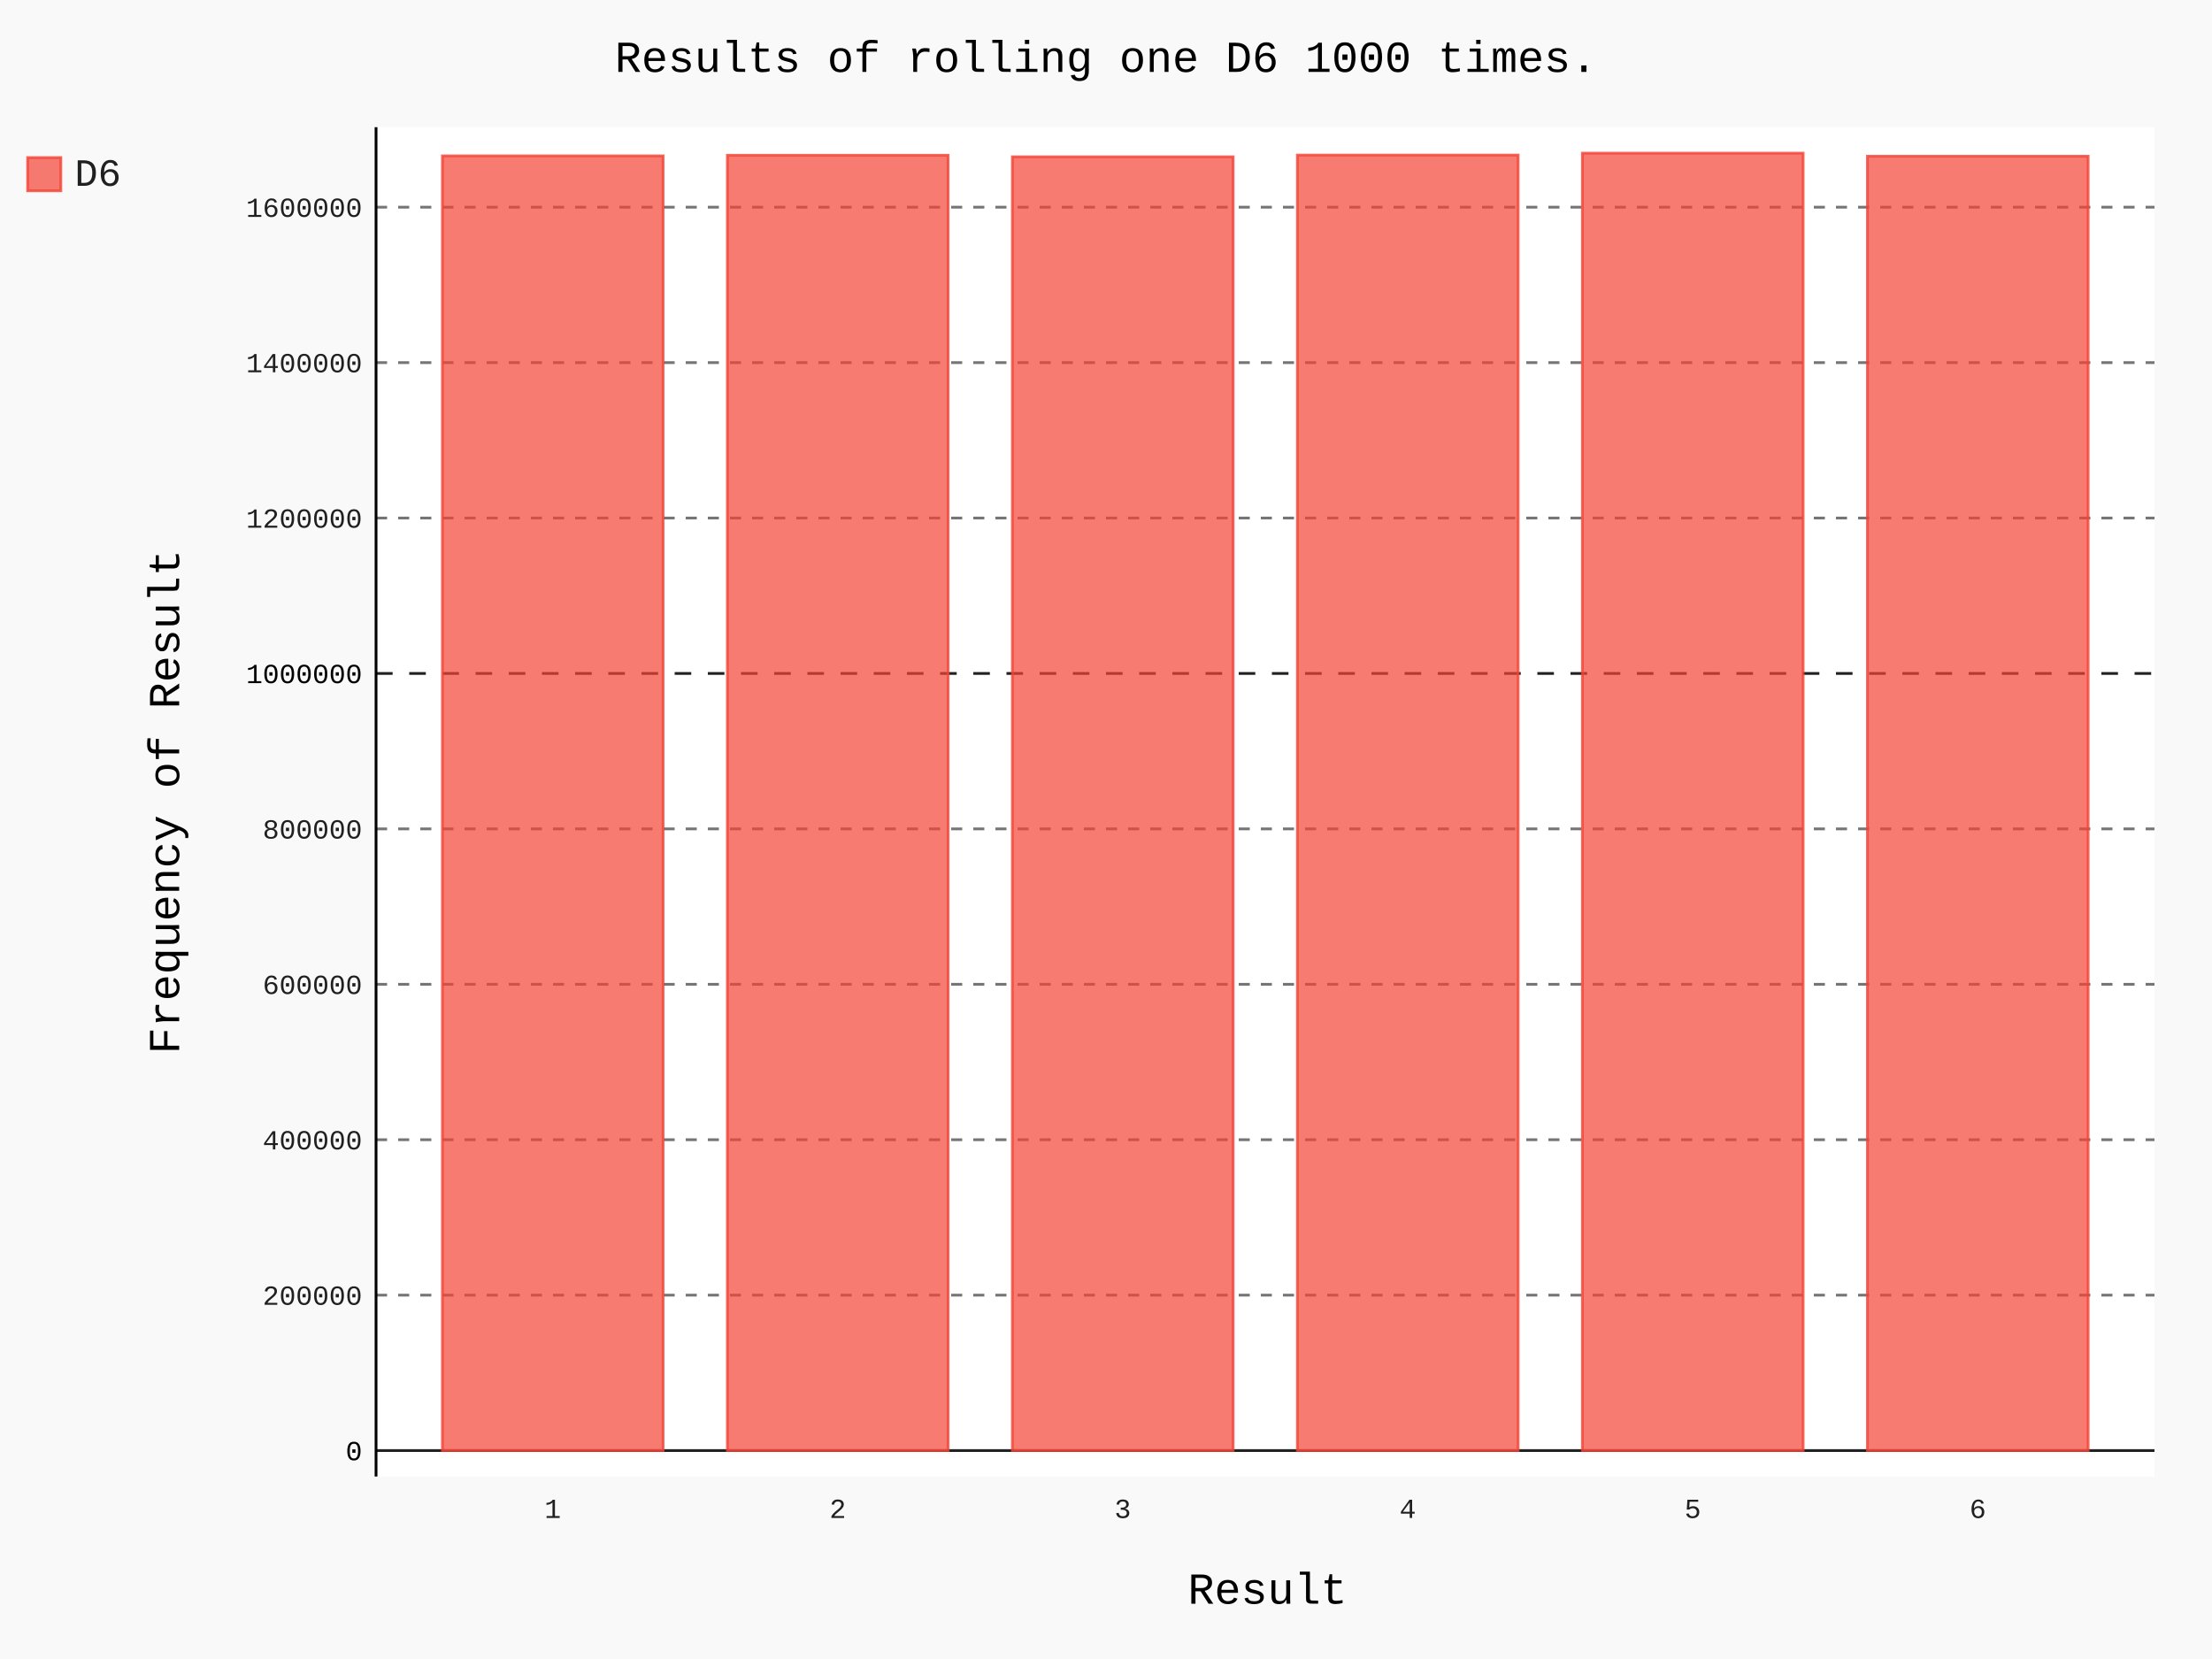
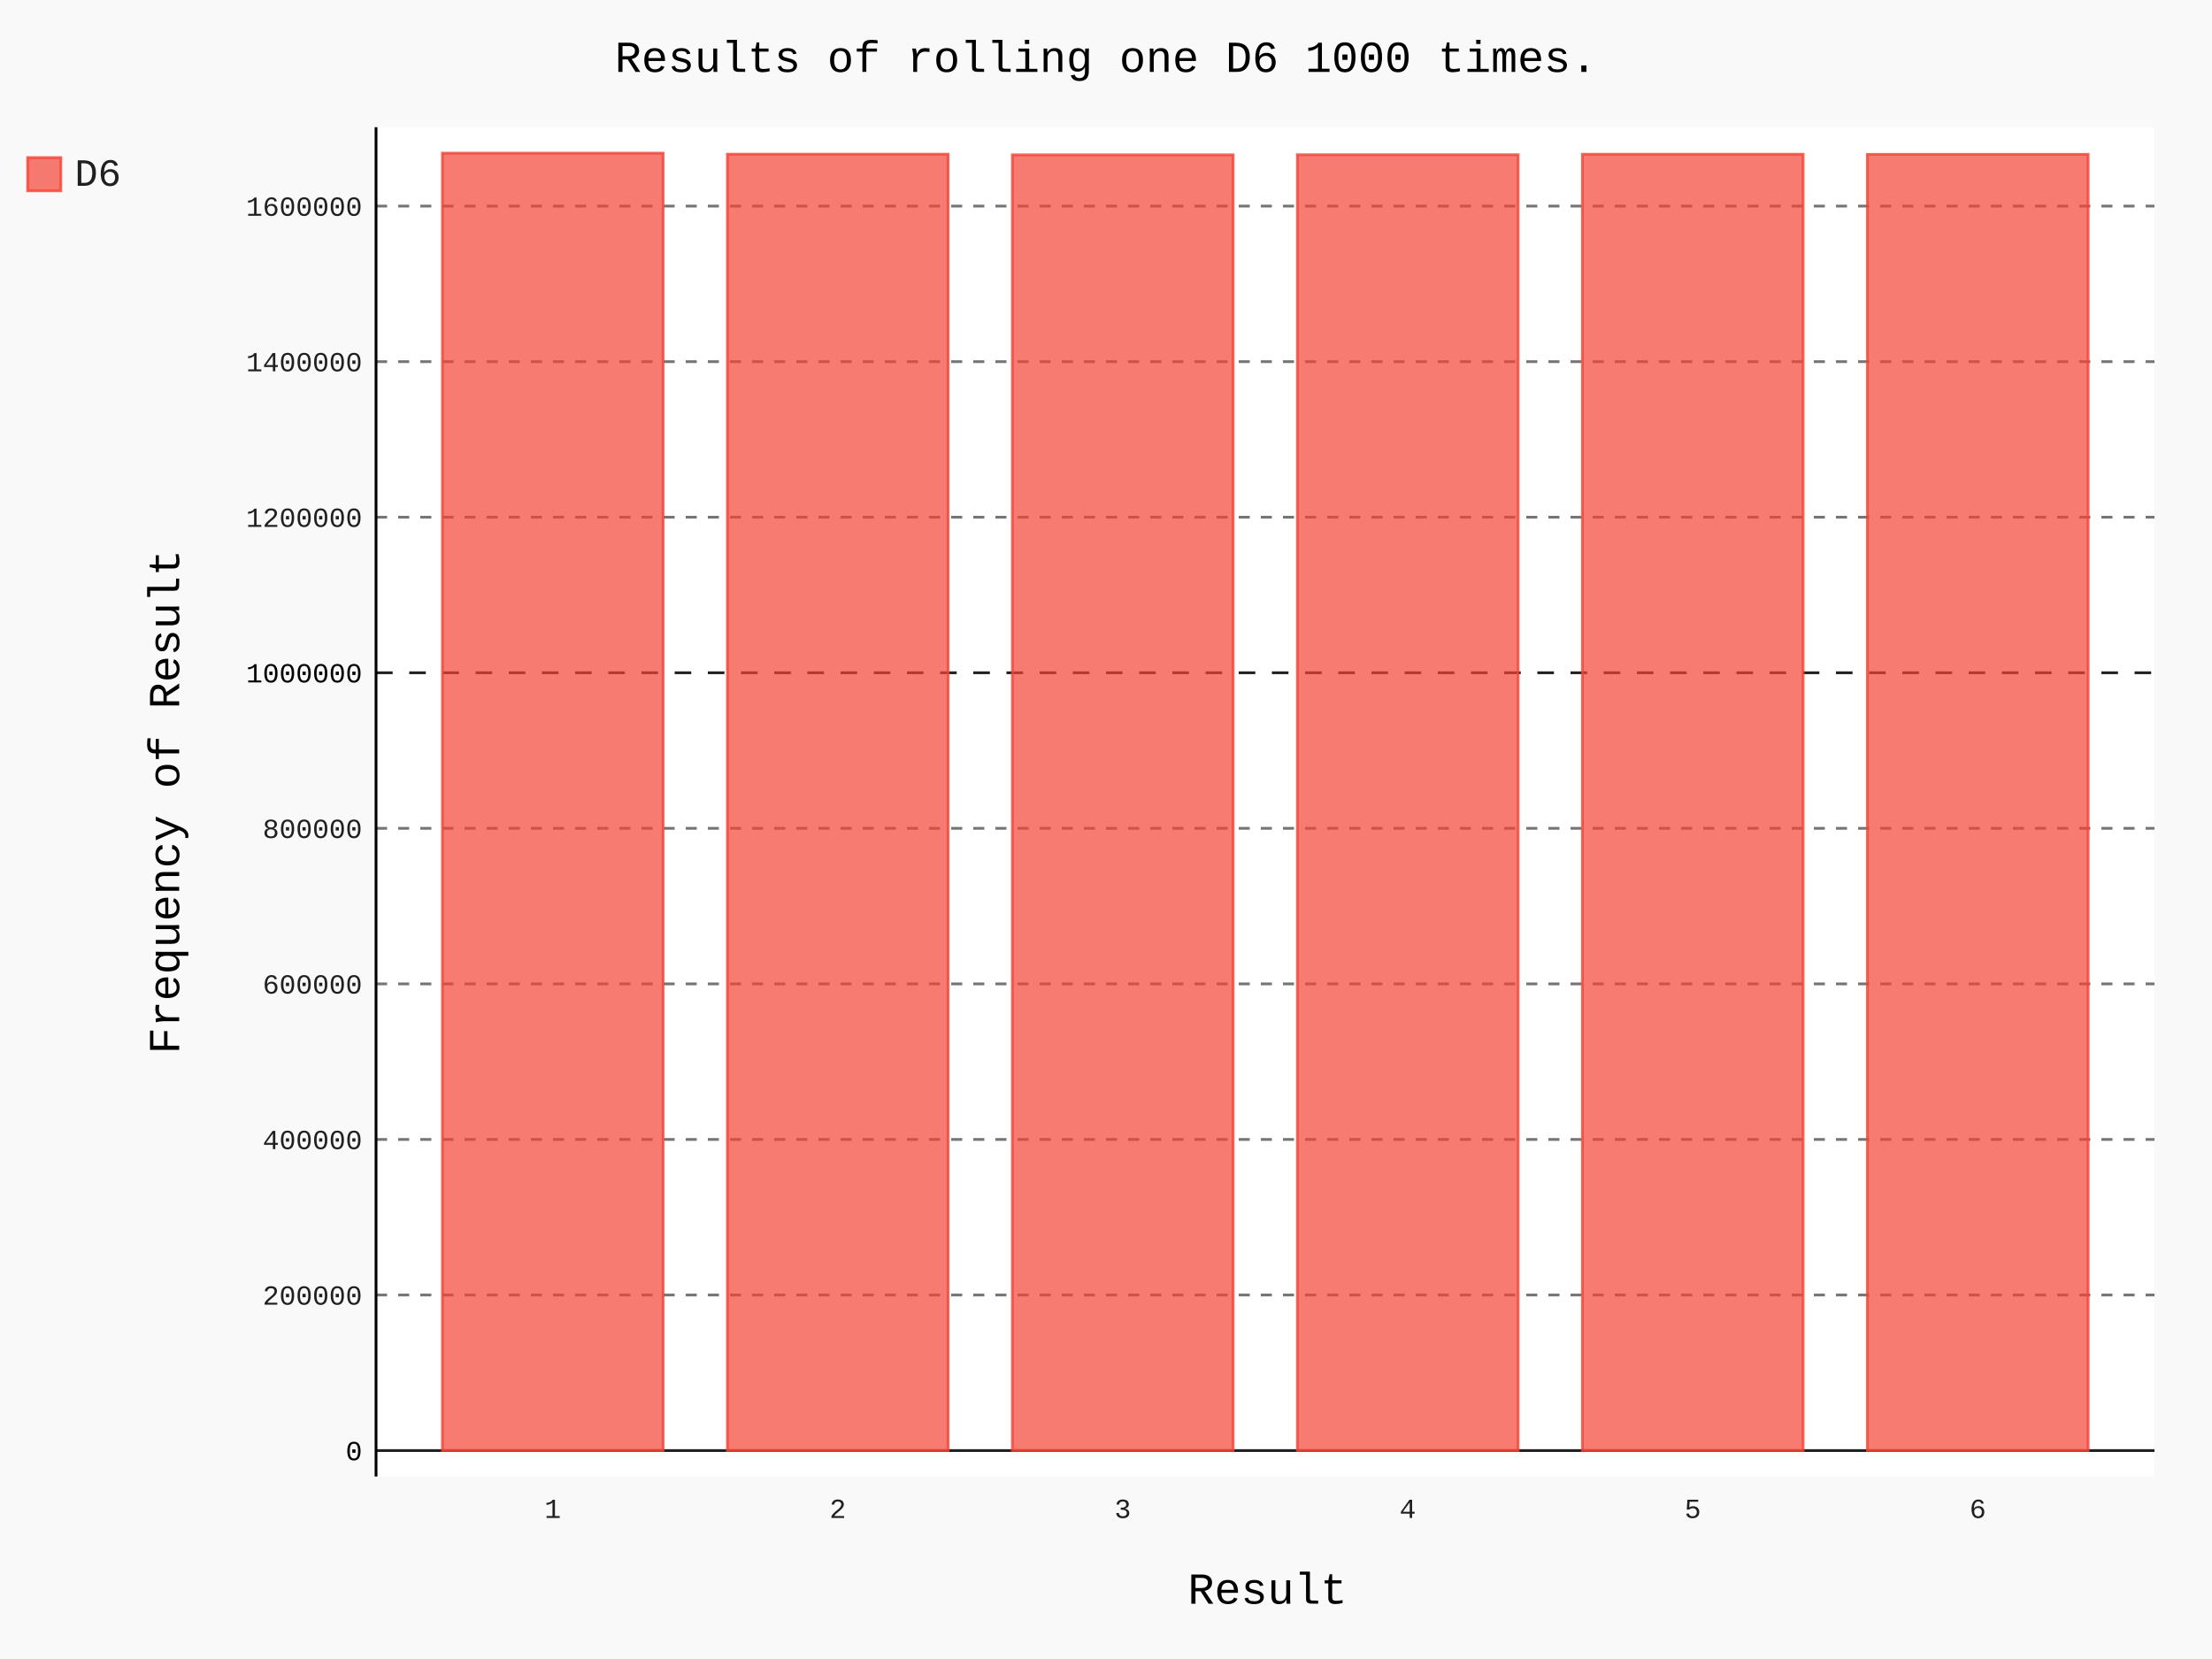
- <svg xmlns="http://www.w3.org/2000/svg" class="pygal-chart" id="chart-be39cfd6-a7af-4761-a800-a57a09c6b459" viewBox="0 0 800 600">
+ <svg xmlns="http://www.w3.org/2000/svg" class="pygal-chart" id="chart-601a6da5-5729-4fc1-b816-45254e5a2b9c" viewBox="0 0 800 600">
  <defs>
-     <style type="text/css">#chart-be39cfd6-a7af-4761-a800-a57a09c6b459{-webkit-user-select:none;-webkit-font-smoothing:antialiased;font-family:Consolas,"Liberation Mono",Menlo,Courier,monospace}#chart-be39cfd6-a7af-4761-a800-a57a09c6b459 .title{font-family:Consolas,"Liberation Mono",Menlo,Courier,monospace;font-size:16px}#chart-be39cfd6-a7af-4761-a800-a57a09c6b459 .legends .legend text{font-family:Consolas,"Liberation Mono",Menlo,Courier,monospace;font-size:14px}#chart-be39cfd6-a7af-4761-a800-a57a09c6b459 .axis text{font-family:Consolas,"Liberation Mono",Menlo,Courier,monospace;font-size:10px}#chart-be39cfd6-a7af-4761-a800-a57a09c6b459 .axis text.major{font-family:Consolas,"Liberation Mono",Menlo,Courier,monospace;font-size:10px}#chart-be39cfd6-a7af-4761-a800-a57a09c6b459 .text-overlay text.value{font-family:Consolas,"Liberation Mono",Menlo,Courier,monospace;font-size:16px}#chart-be39cfd6-a7af-4761-a800-a57a09c6b459 .text-overlay text.label{font-family:Consolas,"Liberation Mono",Menlo,Courier,monospace;font-size:10px}#chart-be39cfd6-a7af-4761-a800-a57a09c6b459 .tooltip{font-family:Consolas,"Liberation Mono",Menlo,Courier,monospace;font-size:14px}#chart-be39cfd6-a7af-4761-a800-a57a09c6b459 text.no_data{font-family:Consolas,"Liberation Mono",Menlo,Courier,monospace;font-size:64px}
- #chart-be39cfd6-a7af-4761-a800-a57a09c6b459{background-color:rgba(249,249,249,1)}#chart-be39cfd6-a7af-4761-a800-a57a09c6b459 path,#chart-be39cfd6-a7af-4761-a800-a57a09c6b459 line,#chart-be39cfd6-a7af-4761-a800-a57a09c6b459 rect,#chart-be39cfd6-a7af-4761-a800-a57a09c6b459 circle{-webkit-transition:150ms;-moz-transition:150ms;transition:150ms}#chart-be39cfd6-a7af-4761-a800-a57a09c6b459 .graph &gt; .background{fill:rgba(249,249,249,1)}#chart-be39cfd6-a7af-4761-a800-a57a09c6b459 .plot &gt; .background{fill:rgba(255,255,255,1)}#chart-be39cfd6-a7af-4761-a800-a57a09c6b459 .graph{fill:rgba(0,0,0,.87)}#chart-be39cfd6-a7af-4761-a800-a57a09c6b459 text.no_data{fill:rgba(0,0,0,1)}#chart-be39cfd6-a7af-4761-a800-a57a09c6b459 .title{fill:rgba(0,0,0,1)}#chart-be39cfd6-a7af-4761-a800-a57a09c6b459 .legends .legend text{fill:rgba(0,0,0,.87)}#chart-be39cfd6-a7af-4761-a800-a57a09c6b459 .legends .legend:hover text{fill:rgba(0,0,0,1)}#chart-be39cfd6-a7af-4761-a800-a57a09c6b459 .axis .line{stroke:rgba(0,0,0,1)}#chart-be39cfd6-a7af-4761-a800-a57a09c6b459 .axis .guide.line{stroke:rgba(0,0,0,.54)}#chart-be39cfd6-a7af-4761-a800-a57a09c6b459 .axis .major.line{stroke:rgba(0,0,0,.87)}#chart-be39cfd6-a7af-4761-a800-a57a09c6b459 .axis text.major{fill:rgba(0,0,0,1)}#chart-be39cfd6-a7af-4761-a800-a57a09c6b459 .axis.y .guides:hover .guide.line,#chart-be39cfd6-a7af-4761-a800-a57a09c6b459 .line-graph .axis.x .guides:hover .guide.line,#chart-be39cfd6-a7af-4761-a800-a57a09c6b459 .stackedline-graph .axis.x .guides:hover .guide.line,#chart-be39cfd6-a7af-4761-a800-a57a09c6b459 .xy-graph .axis.x .guides:hover .guide.line{stroke:rgba(0,0,0,1)}#chart-be39cfd6-a7af-4761-a800-a57a09c6b459 .axis .guides:hover text{fill:rgba(0,0,0,1)}#chart-be39cfd6-a7af-4761-a800-a57a09c6b459 .reactive{fill-opacity:.7;stroke-opacity:.8}#chart-be39cfd6-a7af-4761-a800-a57a09c6b459 .ci{stroke:rgba(0,0,0,.87)}#chart-be39cfd6-a7af-4761-a800-a57a09c6b459 .reactive.active,#chart-be39cfd6-a7af-4761-a800-a57a09c6b459 .active .reactive{fill-opacity:.8;stroke-opacity:.9;stroke-width:4}#chart-be39cfd6-a7af-4761-a800-a57a09c6b459 .ci .reactive.active{stroke-width:1.5}#chart-be39cfd6-a7af-4761-a800-a57a09c6b459 .series text{fill:rgba(0,0,0,1)}#chart-be39cfd6-a7af-4761-a800-a57a09c6b459 .tooltip rect{fill:rgba(255,255,255,1);stroke:rgba(0,0,0,1);-webkit-transition:opacity 150ms;-moz-transition:opacity 150ms;transition:opacity 150ms}#chart-be39cfd6-a7af-4761-a800-a57a09c6b459 .tooltip .label{fill:rgba(0,0,0,.87)}#chart-be39cfd6-a7af-4761-a800-a57a09c6b459 .tooltip .label{fill:rgba(0,0,0,.87)}#chart-be39cfd6-a7af-4761-a800-a57a09c6b459 .tooltip .legend{font-size:.8em;fill:rgba(0,0,0,.54)}#chart-be39cfd6-a7af-4761-a800-a57a09c6b459 .tooltip .x_label{font-size:.6em;fill:rgba(0,0,0,1)}#chart-be39cfd6-a7af-4761-a800-a57a09c6b459 .tooltip .xlink{font-size:.5em;text-decoration:underline}#chart-be39cfd6-a7af-4761-a800-a57a09c6b459 .tooltip .value{font-size:1.5em}#chart-be39cfd6-a7af-4761-a800-a57a09c6b459 .bound{font-size:.5em}#chart-be39cfd6-a7af-4761-a800-a57a09c6b459 .max-value{font-size:.75em;fill:rgba(0,0,0,.54)}#chart-be39cfd6-a7af-4761-a800-a57a09c6b459 .map-element{fill:rgba(255,255,255,1);stroke:rgba(0,0,0,.54) !important}#chart-be39cfd6-a7af-4761-a800-a57a09c6b459 .map-element .reactive{fill-opacity:inherit;stroke-opacity:inherit}#chart-be39cfd6-a7af-4761-a800-a57a09c6b459 .color-0,#chart-be39cfd6-a7af-4761-a800-a57a09c6b459 .color-0 a:visited{stroke:#F44336;fill:#F44336}#chart-be39cfd6-a7af-4761-a800-a57a09c6b459 .text-overlay .color-0 text{fill:black}
- #chart-be39cfd6-a7af-4761-a800-a57a09c6b459 text.no_data{text-anchor:middle}#chart-be39cfd6-a7af-4761-a800-a57a09c6b459 .guide.line{fill:none}#chart-be39cfd6-a7af-4761-a800-a57a09c6b459 .centered{text-anchor:middle}#chart-be39cfd6-a7af-4761-a800-a57a09c6b459 .title{text-anchor:middle}#chart-be39cfd6-a7af-4761-a800-a57a09c6b459 .legends .legend text{fill-opacity:1}#chart-be39cfd6-a7af-4761-a800-a57a09c6b459 .axis.x text{text-anchor:middle}#chart-be39cfd6-a7af-4761-a800-a57a09c6b459 .axis.x:not(.web) text[transform]{text-anchor:start}#chart-be39cfd6-a7af-4761-a800-a57a09c6b459 .axis.x:not(.web) text[transform].backwards{text-anchor:end}#chart-be39cfd6-a7af-4761-a800-a57a09c6b459 .axis.y text{text-anchor:end}#chart-be39cfd6-a7af-4761-a800-a57a09c6b459 .axis.y text[transform].backwards{text-anchor:start}#chart-be39cfd6-a7af-4761-a800-a57a09c6b459 .axis.y2 text{text-anchor:start}#chart-be39cfd6-a7af-4761-a800-a57a09c6b459 .axis.y2 text[transform].backwards{text-anchor:end}#chart-be39cfd6-a7af-4761-a800-a57a09c6b459 .axis .guide.line{stroke-dasharray:4,4}#chart-be39cfd6-a7af-4761-a800-a57a09c6b459 .axis .major.guide.line{stroke-dasharray:6,6}#chart-be39cfd6-a7af-4761-a800-a57a09c6b459 .horizontal .axis.y .guide.line,#chart-be39cfd6-a7af-4761-a800-a57a09c6b459 .horizontal .axis.y2 .guide.line,#chart-be39cfd6-a7af-4761-a800-a57a09c6b459 .vertical .axis.x .guide.line{opacity:0}#chart-be39cfd6-a7af-4761-a800-a57a09c6b459 .horizontal .axis.always_show .guide.line,#chart-be39cfd6-a7af-4761-a800-a57a09c6b459 .vertical .axis.always_show .guide.line{opacity:1 !important}#chart-be39cfd6-a7af-4761-a800-a57a09c6b459 .axis.y .guides:hover .guide.line,#chart-be39cfd6-a7af-4761-a800-a57a09c6b459 .axis.y2 .guides:hover .guide.line,#chart-be39cfd6-a7af-4761-a800-a57a09c6b459 .axis.x .guides:hover .guide.line{opacity:1}#chart-be39cfd6-a7af-4761-a800-a57a09c6b459 .axis .guides:hover text{opacity:1}#chart-be39cfd6-a7af-4761-a800-a57a09c6b459 .nofill{fill:none}#chart-be39cfd6-a7af-4761-a800-a57a09c6b459 .subtle-fill{fill-opacity:.2}#chart-be39cfd6-a7af-4761-a800-a57a09c6b459 .dot{stroke-width:1px;fill-opacity:1}#chart-be39cfd6-a7af-4761-a800-a57a09c6b459 .dot.active{stroke-width:5px}#chart-be39cfd6-a7af-4761-a800-a57a09c6b459 .dot.negative{fill:transparent}#chart-be39cfd6-a7af-4761-a800-a57a09c6b459 text,#chart-be39cfd6-a7af-4761-a800-a57a09c6b459 tspan{stroke:none !important}#chart-be39cfd6-a7af-4761-a800-a57a09c6b459 .series text.active{opacity:1}#chart-be39cfd6-a7af-4761-a800-a57a09c6b459 .tooltip rect{fill-opacity:.95;stroke-width:.5}#chart-be39cfd6-a7af-4761-a800-a57a09c6b459 .tooltip text{fill-opacity:1}#chart-be39cfd6-a7af-4761-a800-a57a09c6b459 .showable{visibility:hidden}#chart-be39cfd6-a7af-4761-a800-a57a09c6b459 .showable.shown{visibility:visible}#chart-be39cfd6-a7af-4761-a800-a57a09c6b459 .gauge-background{fill:rgba(229,229,229,1);stroke:none}#chart-be39cfd6-a7af-4761-a800-a57a09c6b459 .bg-lines{stroke:rgba(249,249,249,1);stroke-width:2px}</style>
+     <style type="text/css">#chart-601a6da5-5729-4fc1-b816-45254e5a2b9c{-webkit-user-select:none;-webkit-font-smoothing:antialiased;font-family:Consolas,"Liberation Mono",Menlo,Courier,monospace}#chart-601a6da5-5729-4fc1-b816-45254e5a2b9c .title{font-family:Consolas,"Liberation Mono",Menlo,Courier,monospace;font-size:16px}#chart-601a6da5-5729-4fc1-b816-45254e5a2b9c .legends .legend text{font-family:Consolas,"Liberation Mono",Menlo,Courier,monospace;font-size:14px}#chart-601a6da5-5729-4fc1-b816-45254e5a2b9c .axis text{font-family:Consolas,"Liberation Mono",Menlo,Courier,monospace;font-size:10px}#chart-601a6da5-5729-4fc1-b816-45254e5a2b9c .axis text.major{font-family:Consolas,"Liberation Mono",Menlo,Courier,monospace;font-size:10px}#chart-601a6da5-5729-4fc1-b816-45254e5a2b9c .text-overlay text.value{font-family:Consolas,"Liberation Mono",Menlo,Courier,monospace;font-size:16px}#chart-601a6da5-5729-4fc1-b816-45254e5a2b9c .text-overlay text.label{font-family:Consolas,"Liberation Mono",Menlo,Courier,monospace;font-size:10px}#chart-601a6da5-5729-4fc1-b816-45254e5a2b9c .tooltip{font-family:Consolas,"Liberation Mono",Menlo,Courier,monospace;font-size:14px}#chart-601a6da5-5729-4fc1-b816-45254e5a2b9c text.no_data{font-family:Consolas,"Liberation Mono",Menlo,Courier,monospace;font-size:64px}
+ #chart-601a6da5-5729-4fc1-b816-45254e5a2b9c{background-color:rgba(249,249,249,1)}#chart-601a6da5-5729-4fc1-b816-45254e5a2b9c path,#chart-601a6da5-5729-4fc1-b816-45254e5a2b9c line,#chart-601a6da5-5729-4fc1-b816-45254e5a2b9c rect,#chart-601a6da5-5729-4fc1-b816-45254e5a2b9c circle{-webkit-transition:150ms;-moz-transition:150ms;transition:150ms}#chart-601a6da5-5729-4fc1-b816-45254e5a2b9c .graph &gt; .background{fill:rgba(249,249,249,1)}#chart-601a6da5-5729-4fc1-b816-45254e5a2b9c .plot &gt; .background{fill:rgba(255,255,255,1)}#chart-601a6da5-5729-4fc1-b816-45254e5a2b9c .graph{fill:rgba(0,0,0,.87)}#chart-601a6da5-5729-4fc1-b816-45254e5a2b9c text.no_data{fill:rgba(0,0,0,1)}#chart-601a6da5-5729-4fc1-b816-45254e5a2b9c .title{fill:rgba(0,0,0,1)}#chart-601a6da5-5729-4fc1-b816-45254e5a2b9c .legends .legend text{fill:rgba(0,0,0,.87)}#chart-601a6da5-5729-4fc1-b816-45254e5a2b9c .legends .legend:hover text{fill:rgba(0,0,0,1)}#chart-601a6da5-5729-4fc1-b816-45254e5a2b9c .axis .line{stroke:rgba(0,0,0,1)}#chart-601a6da5-5729-4fc1-b816-45254e5a2b9c .axis .guide.line{stroke:rgba(0,0,0,.54)}#chart-601a6da5-5729-4fc1-b816-45254e5a2b9c .axis .major.line{stroke:rgba(0,0,0,.87)}#chart-601a6da5-5729-4fc1-b816-45254e5a2b9c .axis text.major{fill:rgba(0,0,0,1)}#chart-601a6da5-5729-4fc1-b816-45254e5a2b9c .axis.y .guides:hover .guide.line,#chart-601a6da5-5729-4fc1-b816-45254e5a2b9c .line-graph .axis.x .guides:hover .guide.line,#chart-601a6da5-5729-4fc1-b816-45254e5a2b9c .stackedline-graph .axis.x .guides:hover .guide.line,#chart-601a6da5-5729-4fc1-b816-45254e5a2b9c .xy-graph .axis.x .guides:hover .guide.line{stroke:rgba(0,0,0,1)}#chart-601a6da5-5729-4fc1-b816-45254e5a2b9c .axis .guides:hover text{fill:rgba(0,0,0,1)}#chart-601a6da5-5729-4fc1-b816-45254e5a2b9c .reactive{fill-opacity:.7;stroke-opacity:.8}#chart-601a6da5-5729-4fc1-b816-45254e5a2b9c .ci{stroke:rgba(0,0,0,.87)}#chart-601a6da5-5729-4fc1-b816-45254e5a2b9c .reactive.active,#chart-601a6da5-5729-4fc1-b816-45254e5a2b9c .active .reactive{fill-opacity:.8;stroke-opacity:.9;stroke-width:4}#chart-601a6da5-5729-4fc1-b816-45254e5a2b9c .ci .reactive.active{stroke-width:1.5}#chart-601a6da5-5729-4fc1-b816-45254e5a2b9c .series text{fill:rgba(0,0,0,1)}#chart-601a6da5-5729-4fc1-b816-45254e5a2b9c .tooltip rect{fill:rgba(255,255,255,1);stroke:rgba(0,0,0,1);-webkit-transition:opacity 150ms;-moz-transition:opacity 150ms;transition:opacity 150ms}#chart-601a6da5-5729-4fc1-b816-45254e5a2b9c .tooltip .label{fill:rgba(0,0,0,.87)}#chart-601a6da5-5729-4fc1-b816-45254e5a2b9c .tooltip .label{fill:rgba(0,0,0,.87)}#chart-601a6da5-5729-4fc1-b816-45254e5a2b9c .tooltip .legend{font-size:.8em;fill:rgba(0,0,0,.54)}#chart-601a6da5-5729-4fc1-b816-45254e5a2b9c .tooltip .x_label{font-size:.6em;fill:rgba(0,0,0,1)}#chart-601a6da5-5729-4fc1-b816-45254e5a2b9c .tooltip .xlink{font-size:.5em;text-decoration:underline}#chart-601a6da5-5729-4fc1-b816-45254e5a2b9c .tooltip .value{font-size:1.5em}#chart-601a6da5-5729-4fc1-b816-45254e5a2b9c .bound{font-size:.5em}#chart-601a6da5-5729-4fc1-b816-45254e5a2b9c .max-value{font-size:.75em;fill:rgba(0,0,0,.54)}#chart-601a6da5-5729-4fc1-b816-45254e5a2b9c .map-element{fill:rgba(255,255,255,1);stroke:rgba(0,0,0,.54) !important}#chart-601a6da5-5729-4fc1-b816-45254e5a2b9c .map-element .reactive{fill-opacity:inherit;stroke-opacity:inherit}#chart-601a6da5-5729-4fc1-b816-45254e5a2b9c .color-0,#chart-601a6da5-5729-4fc1-b816-45254e5a2b9c .color-0 a:visited{stroke:#F44336;fill:#F44336}#chart-601a6da5-5729-4fc1-b816-45254e5a2b9c .text-overlay .color-0 text{fill:black}
+ #chart-601a6da5-5729-4fc1-b816-45254e5a2b9c text.no_data{text-anchor:middle}#chart-601a6da5-5729-4fc1-b816-45254e5a2b9c .guide.line{fill:none}#chart-601a6da5-5729-4fc1-b816-45254e5a2b9c .centered{text-anchor:middle}#chart-601a6da5-5729-4fc1-b816-45254e5a2b9c .title{text-anchor:middle}#chart-601a6da5-5729-4fc1-b816-45254e5a2b9c .legends .legend text{fill-opacity:1}#chart-601a6da5-5729-4fc1-b816-45254e5a2b9c .axis.x text{text-anchor:middle}#chart-601a6da5-5729-4fc1-b816-45254e5a2b9c .axis.x:not(.web) text[transform]{text-anchor:start}#chart-601a6da5-5729-4fc1-b816-45254e5a2b9c .axis.x:not(.web) text[transform].backwards{text-anchor:end}#chart-601a6da5-5729-4fc1-b816-45254e5a2b9c .axis.y text{text-anchor:end}#chart-601a6da5-5729-4fc1-b816-45254e5a2b9c .axis.y text[transform].backwards{text-anchor:start}#chart-601a6da5-5729-4fc1-b816-45254e5a2b9c .axis.y2 text{text-anchor:start}#chart-601a6da5-5729-4fc1-b816-45254e5a2b9c .axis.y2 text[transform].backwards{text-anchor:end}#chart-601a6da5-5729-4fc1-b816-45254e5a2b9c .axis .guide.line{stroke-dasharray:4,4}#chart-601a6da5-5729-4fc1-b816-45254e5a2b9c .axis .major.guide.line{stroke-dasharray:6,6}#chart-601a6da5-5729-4fc1-b816-45254e5a2b9c .horizontal .axis.y .guide.line,#chart-601a6da5-5729-4fc1-b816-45254e5a2b9c .horizontal .axis.y2 .guide.line,#chart-601a6da5-5729-4fc1-b816-45254e5a2b9c .vertical .axis.x .guide.line{opacity:0}#chart-601a6da5-5729-4fc1-b816-45254e5a2b9c .horizontal .axis.always_show .guide.line,#chart-601a6da5-5729-4fc1-b816-45254e5a2b9c .vertical .axis.always_show .guide.line{opacity:1 !important}#chart-601a6da5-5729-4fc1-b816-45254e5a2b9c .axis.y .guides:hover .guide.line,#chart-601a6da5-5729-4fc1-b816-45254e5a2b9c .axis.y2 .guides:hover .guide.line,#chart-601a6da5-5729-4fc1-b816-45254e5a2b9c .axis.x .guides:hover .guide.line{opacity:1}#chart-601a6da5-5729-4fc1-b816-45254e5a2b9c .axis .guides:hover text{opacity:1}#chart-601a6da5-5729-4fc1-b816-45254e5a2b9c .nofill{fill:none}#chart-601a6da5-5729-4fc1-b816-45254e5a2b9c .subtle-fill{fill-opacity:.2}#chart-601a6da5-5729-4fc1-b816-45254e5a2b9c .dot{stroke-width:1px;fill-opacity:1}#chart-601a6da5-5729-4fc1-b816-45254e5a2b9c .dot.active{stroke-width:5px}#chart-601a6da5-5729-4fc1-b816-45254e5a2b9c .dot.negative{fill:transparent}#chart-601a6da5-5729-4fc1-b816-45254e5a2b9c text,#chart-601a6da5-5729-4fc1-b816-45254e5a2b9c tspan{stroke:none !important}#chart-601a6da5-5729-4fc1-b816-45254e5a2b9c .series text.active{opacity:1}#chart-601a6da5-5729-4fc1-b816-45254e5a2b9c .tooltip rect{fill-opacity:.95;stroke-width:.5}#chart-601a6da5-5729-4fc1-b816-45254e5a2b9c .tooltip text{fill-opacity:1}#chart-601a6da5-5729-4fc1-b816-45254e5a2b9c .showable{visibility:hidden}#chart-601a6da5-5729-4fc1-b816-45254e5a2b9c .showable.shown{visibility:visible}#chart-601a6da5-5729-4fc1-b816-45254e5a2b9c .gauge-background{fill:rgba(229,229,229,1);stroke:none}#chart-601a6da5-5729-4fc1-b816-45254e5a2b9c .bg-lines{stroke:rgba(249,249,249,1);stroke-width:2px}</style>
  </defs>
  <g class="graph bar-graph vertical">
    <rect class="background" height="600" width="800" x="0" y="0" />
    <g class="plot" transform="translate(136, 46)">
      <rect class="background" height="488" width="643.2" x="0" y="0" />
      <g class="axis y always_show">
        <g class="guides">
          <path class="axis major line" d="M0 478.615 h643.2" />
          <text class="major" x="-5" y="482.115">0</text>
        </g>
        <g class="guides">
-           <path class="guide line" d="M0 422.405 h643.2" />
-           <text class="" x="-5" y="425.905">200000</text>
+           <path class="guide line" d="M0 422.355 h643.2" />
+           <text class="" x="-5" y="425.855">200000</text>
        </g>
        <g class="guides">
-           <path class="guide line" d="M0 366.195 h643.2" />
-           <text class="" x="-5" y="369.695">400000</text>
+           <path class="guide line" d="M0 366.095 h643.2" />
+           <text class="" x="-5" y="369.595">400000</text>
        </g>
        <g class="guides">
-           <path class="guide line" d="M0 309.985 h643.2" />
-           <text class="" x="-5" y="313.485">600000</text>
+           <path class="guide line" d="M0 309.835 h643.2" />
+           <text class="" x="-5" y="313.335">600000</text>
        </g>
        <g class="guides">
-           <path class="guide line" d="M0 253.775 h643.2" />
-           <text class="" x="-5" y="257.275">800000</text>
+           <path class="guide line" d="M0 253.575 h643.2" />
+           <text class="" x="-5" y="257.075">800000</text>
        </g>
        <g class="guides">
-           <path class="major guide line" d="M0 197.564 h643.2" />
-           <text class="major" x="-5" y="201.064">1000000</text>
+           <path class="major guide line" d="M0 197.315 h643.2" />
+           <text class="major" x="-5" y="200.815">1000000</text>
        </g>
        <g class="guides">
-           <path class="guide line" d="M0 141.354 h643.2" />
-           <text class="" x="-5" y="144.854">1200000</text>
+           <path class="guide line" d="M0 141.055 h643.2" />
+           <text class="" x="-5" y="144.555">1200000</text>
        </g>
        <g class="guides">
-           <path class="guide line" d="M0 85.144 h643.2" />
-           <text class="" x="-5" y="88.644">1400000</text>
+           <path class="guide line" d="M0 84.795 h643.2" />
+           <text class="" x="-5" y="88.295">1400000</text>
        </g>
        <g class="guides">
-           <path class="guide line" d="M0 28.934 h643.2" />
-           <text class="" x="-5" y="32.434">1600000</text>
+           <path class="guide line" d="M0 28.535 h643.2" />
+           <text class="" x="-5" y="32.035">1600000</text>
        </g>
      </g>
      <g class="axis x">
        <path class="line" d="M0 0 v488" />
        <g class="guides">
          <path class="guide line" d="M63.908 0 v488" />
          <text class="" x="63.908" y="503.0">1</text>
        </g>
        <g class="guides">
          <path class="guide line" d="M166.985 0 v488" />
          <text class="" x="166.985" y="503.0">2</text>
        </g>
        <g class="guides">
          <path class="guide line" d="M270.062 0 v488" />
          <text class="" x="270.062" y="503.0">3</text>
        </g>
        <g class="guides">
          <path class="guide line" d="M373.138 0 v488" />
          <text class="" x="373.138" y="503.0">4</text>
        </g>
        <g class="guides">
          <path class="guide line" d="M476.215 0 v488" />
          <text class="" x="476.215" y="503.0">5</text>
        </g>
        <g class="guides">
          <path class="guide line" d="M579.292 0 v488" />
          <text class="" x="579.292" y="503.0">6</text>
        </g>
      </g>
      <g class="series serie-0 color-0">
        <g class="bars">
          <g class="bar">
-             <rect class="rect reactive tooltip-trigger" height="468.244" rx="0" ry="0" width="79.823" x="23.996" y="10.371" />
+             <rect class="rect reactive tooltip-trigger" height="469.231" rx="0" ry="0" width="79.823" x="23.996" y="9.385" />
          </g>
          <g class="bar">
-             <rect class="rect reactive tooltip-trigger" height="468.47" rx="0" ry="0" width="79.823" x="127.073" y="10.146" />
+             <rect class="rect reactive tooltip-trigger" height="468.854" rx="0" ry="0" width="79.823" x="127.073" y="9.762" />
          </g>
          <g class="bar">
-             <rect class="rect reactive tooltip-trigger" height="467.912" rx="0" ry="0" width="79.823" x="230.15" y="10.703" />
+             <rect class="rect reactive tooltip-trigger" height="468.625" rx="0" ry="0" width="79.823" x="230.15" y="9.99" />
          </g>
          <g class="bar">
-             <rect class="rect reactive tooltip-trigger" height="468.533" rx="0" ry="0" width="79.823" x="333.227" y="10.082" />
+             <rect class="rect reactive tooltip-trigger" height="468.663" rx="0" ry="0" width="79.823" x="333.227" y="9.953" />
          </g>
          <g class="bar">
-             <rect class="rect reactive tooltip-trigger" height="469.231" rx="0" ry="0" width="79.823" x="436.304" y="9.385" />
+             <rect class="rect reactive tooltip-trigger" height="468.834" rx="0" ry="0" width="79.823" x="436.304" y="9.782" />
          </g>
          <g class="bar">
-             <rect class="rect reactive tooltip-trigger" height="468.121" rx="0" ry="0" width="79.823" x="539.381" y="10.495" />
+             <rect class="rect reactive tooltip-trigger" height="468.795" rx="0" ry="0" width="79.823" x="539.381" y="9.821" />
          </g>
        </g>
      </g>
    </g>
    <g class="titles">
      <text class="title plot_title" x="400.0" y="26">Results of rolling one D6 1000 times.</text>
      <text class="title" x="458.4" y="580">Result</text>
      <text class="title" transform="rotate(-90 38.8 290)" x="38.8" y="316.0">Frequency of Result</text>
    </g>
    <g class="plot overlay" transform="translate(136, 46)">
      <g class="series serie-0 color-0" />
    </g>
    <g class="plot text-overlay" transform="translate(136, 46)">
      <g class="series serie-0 color-0" />
    </g>
    <g class="plot tooltip-overlay" transform="translate(136, 46)">
      <g class="tooltip" style="opacity: 0" transform="translate(0 0)">
        <rect class="tooltip-box" height="0" rx="0" ry="0" width="0" />
        <g class="text" />
      </g>
    </g>
    <g class="legends" transform="translate(10, 56)">
      <g class="legend reactive activate-serie" id="activate-serie-0">
        <rect class="color-0 reactive" height="12" width="12" x="0.0" y="1.0" />
        <text x="17.0" y="11.2">D6</text>
      </g>
    </g>
    <g class="legends" transform="translate(790, 56)" />
  </g>
</svg>
